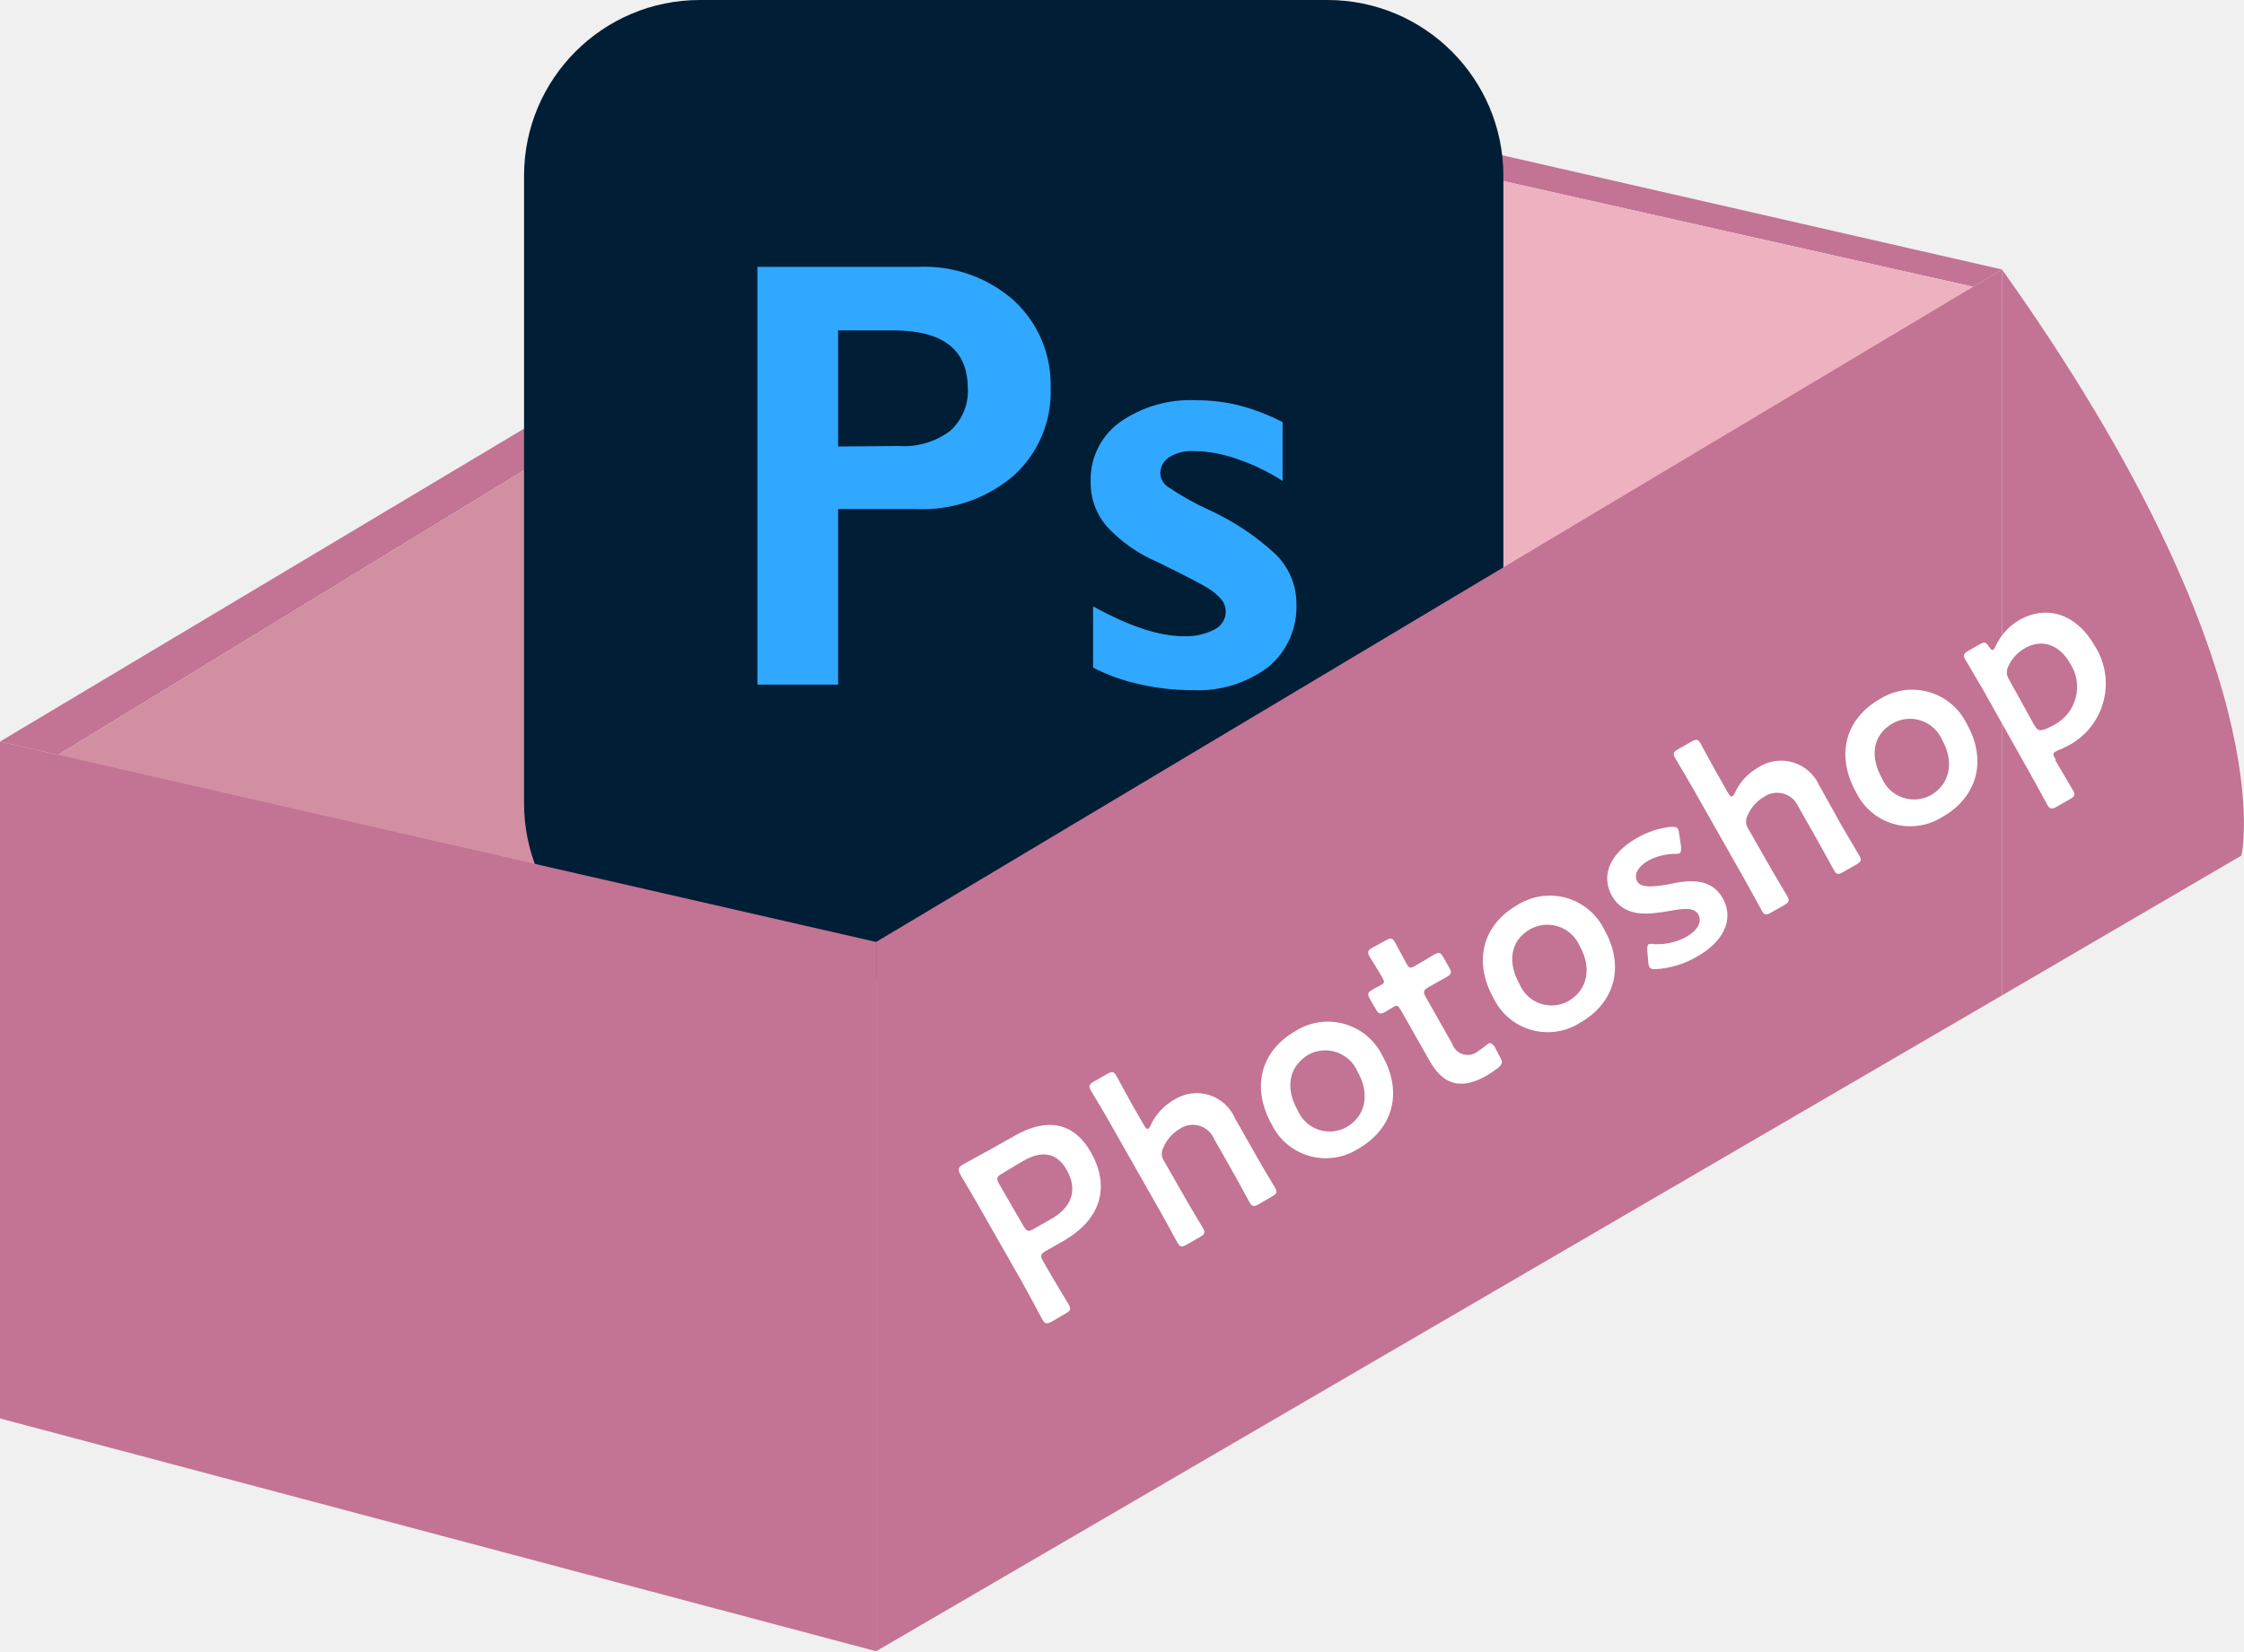
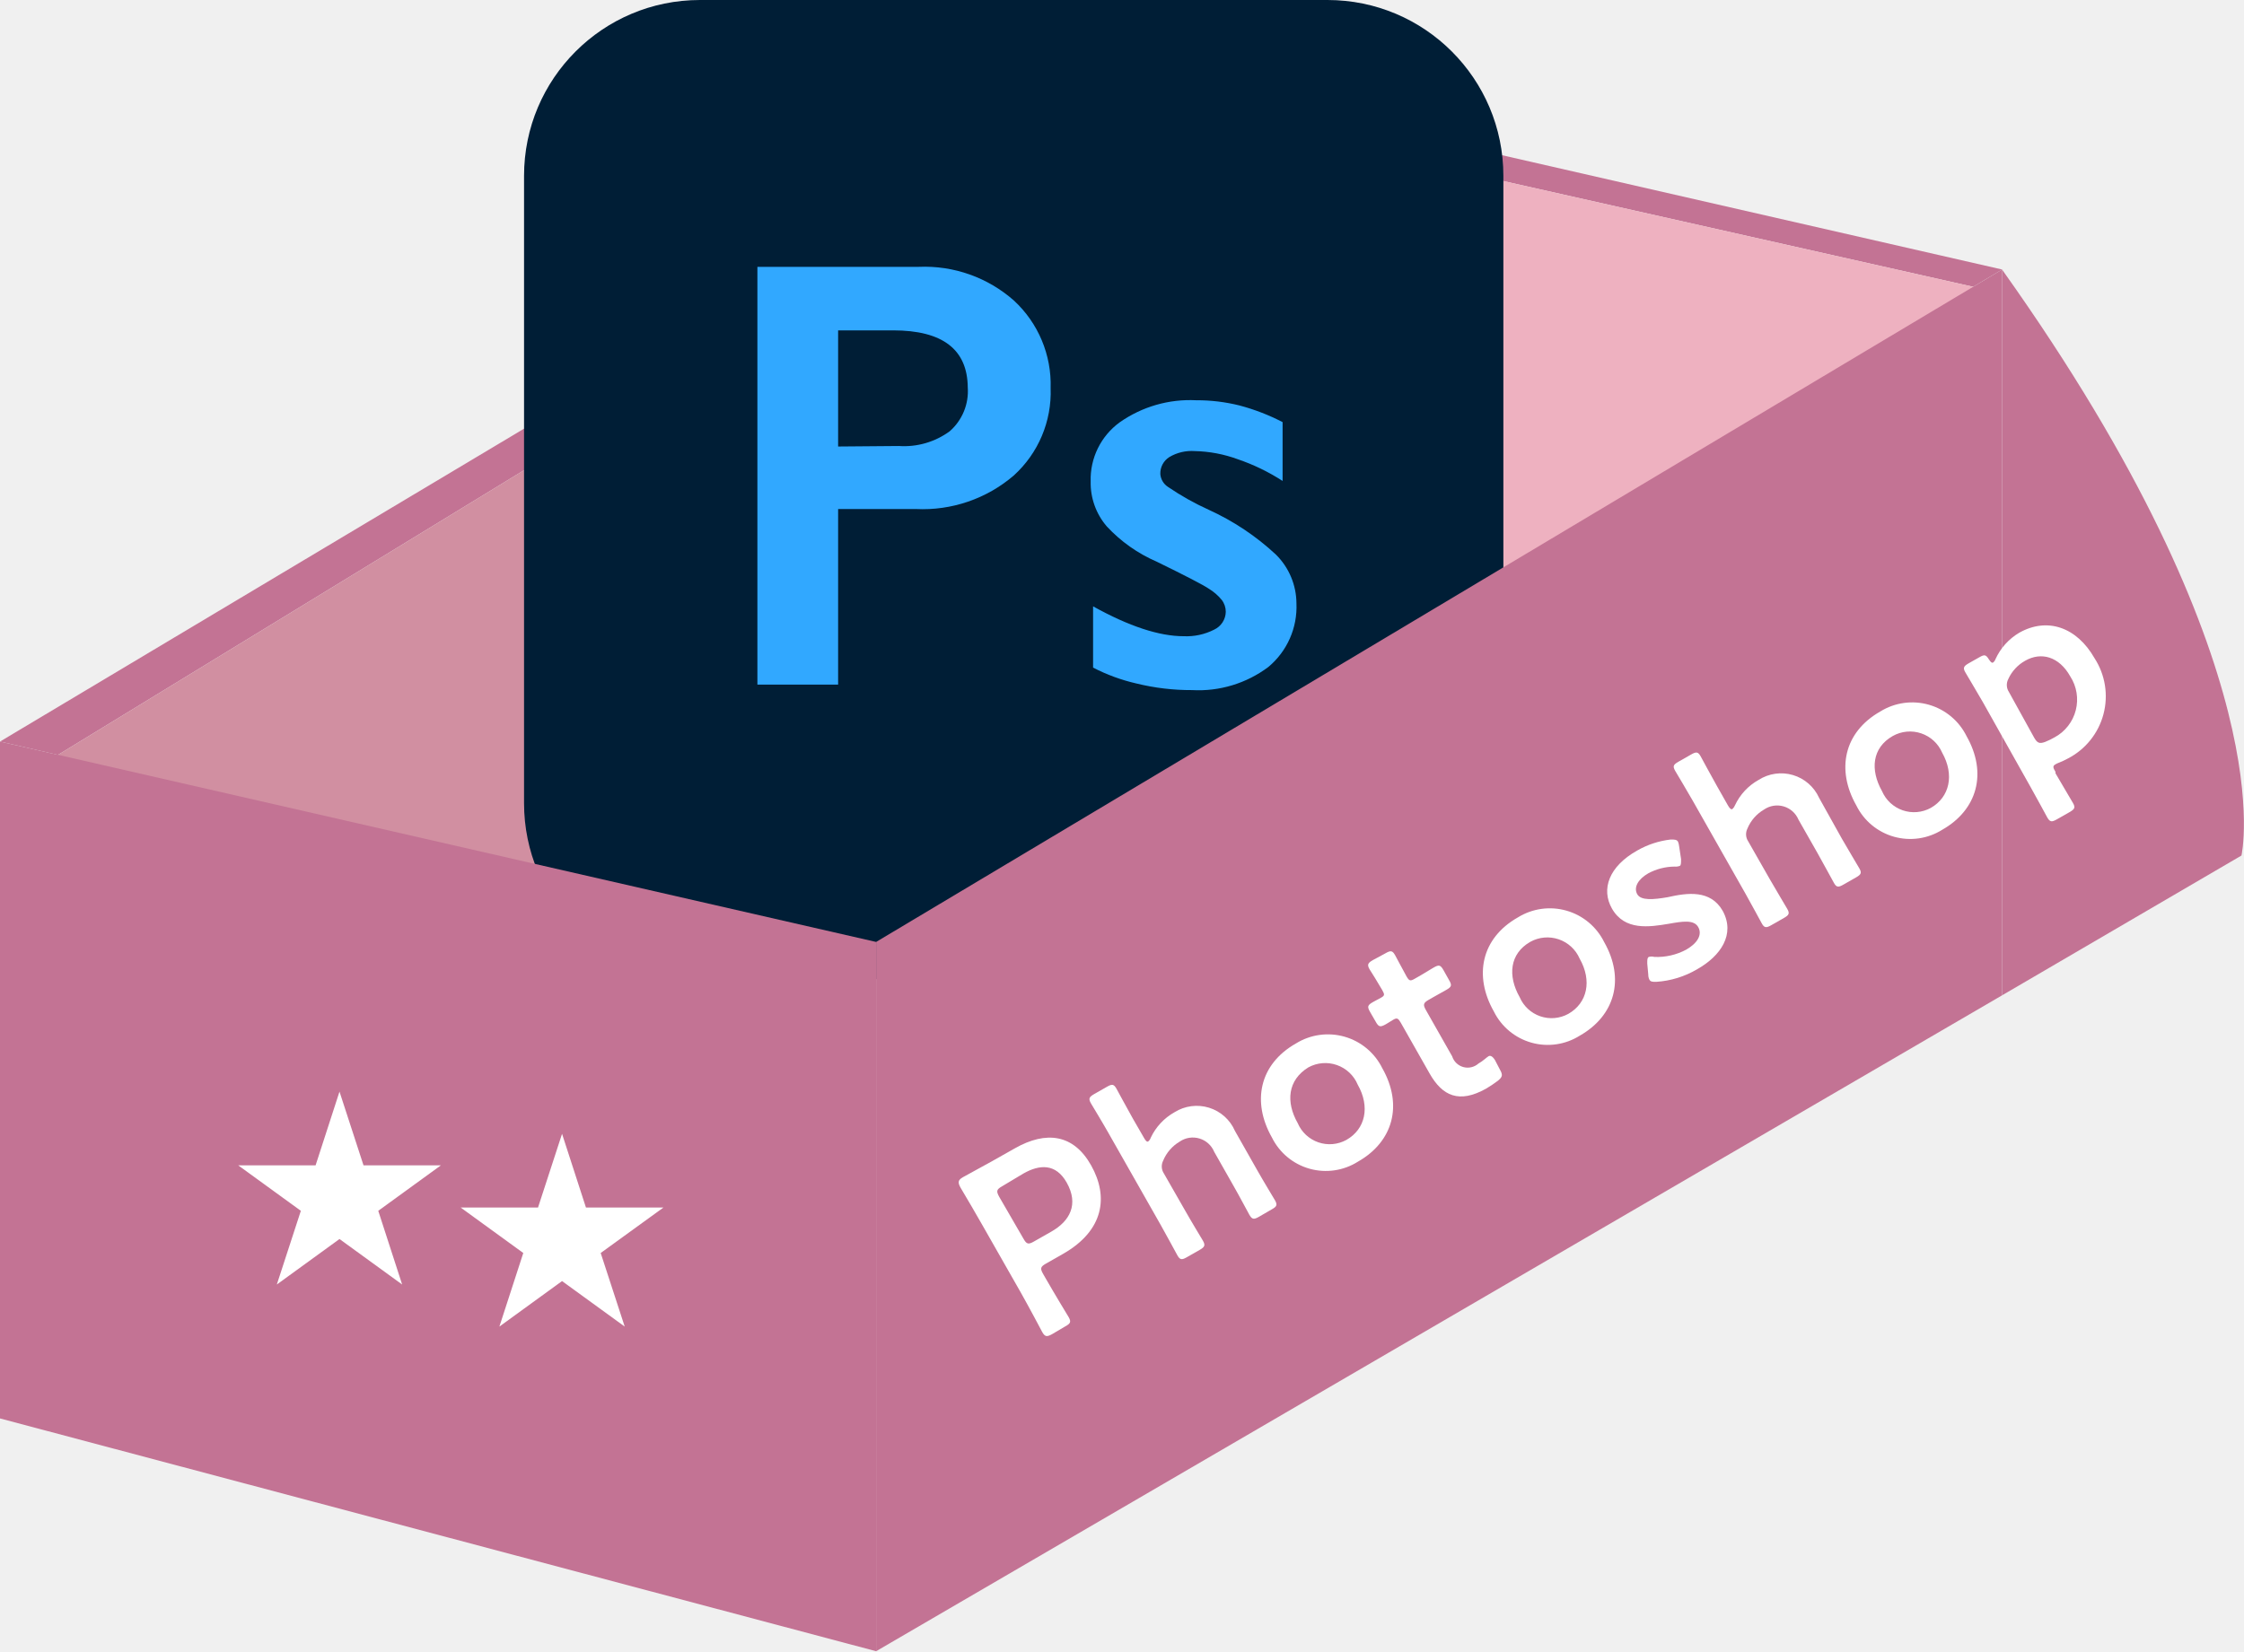
<svg xmlns="http://www.w3.org/2000/svg" viewBox="0 0 176.55 129.95">
  <defs>
    <style>.cls-1{fill:#c37394;}.cls-2{fill:#d18fa1;}.cls-3{fill:#eeb1c0;}.cls-4{fill:#aa7285;}.cls-5{fill:#001e36;}.cls-6{fill:#31a8ff;}.cls-7{fill:#fff;}</style>
  </defs>
  <g id="レイヤー_2" data-name="レイヤー 2">
    <g id="レイヤー_1-2" data-name="レイヤー 1">
      <polygon class="cls-1" points="157.52 21.21 88.59 5.45 0 58.36 4.56 59.41 89.19 7.7 155.24 22.57 157.52 21.21" />
      <polygon class="cls-2" points="89.19 7.7 89.19 58.36 4.56 108.92 4.56 59.41 89.19 7.7" />
      <polygon class="cls-3" points="89.19 58.36 155.24 73.23 155.24 22.57 89.19 7.7 89.19 58.36" />
      <polygon class="cls-4" points="89.19 58.36 64.31 73.23 68.93 74.13 93.83 59.41 89.19 58.36" />
      <rect class="cls-5" x="41.23" width="77.05" height="77.05" rx="13.84" />
      <path class="cls-6" d="M72.29,21a10.62,10.62,0,0,1,7.49,2.66,9,9,0,0,1,2.88,6.88,8.84,8.84,0,0,1-2.91,6.89,11,11,0,0,1-7.69,2.63H65.94V53.88H59.59V21Zm-1.57,14.1a6.07,6.07,0,0,0,4-1.16,4.19,4.19,0,0,0,1.42-3.45Q76.1,26,70.27,26H65.94v9.14Z" />
      <path class="cls-6" d="M94.11,31.5a13.79,13.79,0,0,1,3.41.41,16.65,16.65,0,0,1,3.39,1.31v4.63a16,16,0,0,0-3.53-1.71A10.45,10.45,0,0,0,94,35.5a3.43,3.43,0,0,0-2,.47,1.52,1.52,0,0,0-.71,1.34,1.33,1.33,0,0,0,.59,1,21.27,21.27,0,0,0,3.22,1.81,19.78,19.78,0,0,1,5.28,3.52A5.44,5.44,0,0,1,102,47.49a6.16,6.16,0,0,1-2.21,5,9.16,9.16,0,0,1-6,1.82,18,18,0,0,1-4.38-.52A14.39,14.39,0,0,1,86,52.54V47.72c2.83,1.57,5.2,2.35,7.13,2.35a4.8,4.8,0,0,0,2.4-.52,1.58,1.58,0,0,0,.91-1.4,1.53,1.53,0,0,0-.32-.94,4,4,0,0,0-1-.87q-.66-.45-4.12-2.14a11.65,11.65,0,0,1-3.92-2.77,5.25,5.25,0,0,1-1.27-3.54,5.55,5.55,0,0,1,2.28-4.65A9.62,9.62,0,0,1,94.11,31.5Z" />
      <polygon class="cls-1" points="68.93 129.95 0 111.63 0 58.36 68.93 74.13 68.93 129.95" />
      <polygon class="cls-1" points="68.93 74.13 68.93 129.95 157.52 78.33 157.52 21.21 68.93 74.13" />
      <path class="cls-1" d="M157.52,78.33l18.83-11s3.46-14.8-18.83-46.11" />
-       <path class="cls-7" d="M82.77,104c-.4.22-.55.21-.76-.15-.06-.12-1.1-2.07-1.67-3.08l-3.07-5.39c-.48-.85-1.11-1.92-1.69-2.9-.24-.42-.21-.61.17-.83l2.33-1.28,1.77-1c2.47-1.4,4.62-1.11,6,1.35s1,5.11-2.18,6.94l-1.37.78c-.44.25-.48.38-.23.82l.23.4c.57,1,1.71,2.89,1.78,3,.21.37.14.5-.26.72Zm-2.25-7.52c.25.44.38.48.82.23l1.37-.78c1.45-.82,2.19-2.14,1.21-3.87-.86-1.51-2.13-1.43-3.41-.7l-1.67,1c-.44.25-.47.38-.23.82Z" />
-       <path class="cls-7" d="M93.27,94.32c.44.78,1.3,2.2,1.37,2.32.21.37.14.5-.26.73l-1,.57c-.4.23-.54.22-.75-.15-.07-.12-.85-1.58-1.3-2.37l-4.13-7.27c-.44-.78-1.3-2.2-1.37-2.32-.21-.37-.14-.5.26-.73l1-.57c.4-.23.54-.22.75.15.07.12.85,1.58,1.3,2.37L90,88.54c.14.25.24.35.34.29a.65.65,0,0,0,.2-.3,4.5,4.5,0,0,1,1.87-2A3.28,3.28,0,0,1,97.16,88l1.78,3.14c.44.78,1.3,2.2,1.37,2.32.21.37.14.5-.26.72l-1,.58c-.4.23-.54.21-.75-.15-.07-.12-.85-1.59-1.3-2.37l-1.47-2.59a1.82,1.82,0,0,0-2.71-.81,3.13,3.13,0,0,0-1.31,1.51,1,1,0,0,0,.06,1Z" />
-       <path class="cls-7" d="M108.75,83.06c1.66,2.92.84,5.8-1.91,7.36a4.73,4.73,0,0,1-6.77-1.9c-1.59-2.8-1-5.76,1.89-7.4A4.77,4.77,0,0,1,108.75,83.06Zm-6.65,4.33a2.73,2.73,0,0,0,3.83,1.32c1.5-.85,1.88-2.61.89-4.35A2.77,2.77,0,0,0,102.94,83C101.31,84,101.15,85.72,102.1,87.39Z" />
-       <path class="cls-7" d="M118,83.16c.25.44.22.59-.16.9a10.29,10.29,0,0,1-.91.61c-2.13,1.2-3.45.58-4.45-1.18l-2.27-4c-.2-.35-.3-.41-.59-.24l-.59.36c-.45.25-.56.22-.81-.23l-.41-.71c-.26-.45-.23-.56.23-.82l.61-.33c.3-.17.3-.24.1-.6-.31-.54-.91-1.51-1-1.64-.2-.36-.14-.49.26-.72l1-.54c.4-.23.54-.22.75.15.07.12.56,1.06.9,1.67.21.36.29.39.64.19l.47-.27,1-.6c.45-.26.56-.23.81.21l.42.75c.25.43.22.54-.24.8l-1,.56-.35.2c-.43.25-.47.38-.22.82l2.06,3.63a1.28,1.28,0,0,0,2.07.57c.33-.18.67-.51.8-.58s.31,0,.5.31Z" />
-       <path class="cls-7" d="M126.21,73.14c1.66,2.92.83,5.8-1.91,7.36a4.73,4.73,0,0,1-6.77-1.9c-1.59-2.8-1-5.76,1.89-7.4A4.77,4.77,0,0,1,126.21,73.14Zm-6.65,4.33a2.73,2.73,0,0,0,3.83,1.32c1.5-.85,1.88-2.61.89-4.35a2.77,2.77,0,0,0-3.88-1.32C118.77,74.05,118.61,75.8,119.56,77.47Z" />
-       <path class="cls-7" d="M135.54,70.69c1,1.84-.16,3.54-2,4.58a7.25,7.25,0,0,1-3.23,1c-.3,0-.46,0-.55-.19a.91.91,0,0,1-.08-.39l-.08-.86c0-.31,0-.45.12-.52a.78.78,0,0,1,.44,0,4.89,4.89,0,0,0,2.5-.57c.89-.51,1.29-1.18.95-1.78s-1.24-.45-2.31-.26c-1.55.26-3.48.56-4.48-1.2-.86-1.52-.25-3.31,2-4.57a6.87,6.87,0,0,1,2.62-.86c.31,0,.48,0,.58.17a1.41,1.41,0,0,1,.09.37l.15,1c0,.3,0,.47-.09.53a.88.88,0,0,1-.42.06,4.46,4.46,0,0,0-2.07.53c-.82.47-1.16,1.12-.87,1.64s1.28.43,2.39.24C132.75,69.26,134.58,69,135.54,70.69Z" />
-       <path class="cls-7" d="M139.24,68.19c.45.78,1.3,2.21,1.37,2.33.21.36.15.49-.25.72l-1,.57c-.4.23-.55.22-.75-.14-.07-.13-.86-1.59-1.3-2.37L133.17,62c-.45-.79-1.3-2.21-1.37-2.33-.21-.37-.15-.49.25-.72l1-.57c.4-.23.55-.22.75.14.07.13.86,1.59,1.3,2.37l.85,1.5c.14.24.25.34.35.28a.77.77,0,0,0,.2-.29,4.42,4.42,0,0,1,1.86-2,3.28,3.28,0,0,1,4.76,1.41L144.91,65c.45.78,1.3,2.21,1.37,2.33.21.36.15.49-.25.72l-1,.57c-.4.23-.55.22-.75-.15-.07-.12-.86-1.58-1.3-2.36l-1.48-2.6a1.82,1.82,0,0,0-2.71-.8,3.1,3.1,0,0,0-1.31,1.5,1,1,0,0,0,.06,1Z" />
-       <path class="cls-7" d="M154.72,56.93c1.66,2.92.84,5.81-1.91,7.37a4.73,4.73,0,0,1-6.76-1.91c-1.59-2.8-1-5.76,1.89-7.4A4.77,4.77,0,0,1,154.72,56.93Zm-6.65,4.33a2.74,2.74,0,0,0,3.84,1.32c1.49-.85,1.87-2.61.89-4.35a2.76,2.76,0,0,0-3.88-1.31C147.28,57.85,147.13,59.59,148.07,61.26Z" />
-       <path class="cls-7" d="M161.72,59.86c.45.78,1.3,2.2,1.37,2.33.21.36.14.49-.26.72l-1,.57c-.4.23-.55.22-.76-.15-.07-.12-.85-1.58-1.3-2.37L156,54.25c-.45-.78-1.3-2.21-1.37-2.33-.21-.36-.14-.49.26-.72l.85-.48c.4-.23.51-.2.75.19.15.22.23.28.32.23a.59.59,0,0,0,.19-.27,4.65,4.65,0,0,1,1.86-2.07c2.21-1.25,4.53-.45,5.93,2a5.51,5.51,0,0,1-2.09,7.89,6,6,0,0,1-.73.34,1.47,1.47,0,0,0-.25.12c-.23.13-.21.25,0,.6Zm1.16-7.63c-.88-1.57-2.29-1.94-3.53-1.24A3.14,3.14,0,0,0,158,52.45a1,1,0,0,0,.05,1l2,3.62c.24.41.41.48.85.32a5.78,5.78,0,0,0,.76-.37A3.37,3.37,0,0,0,162.88,52.23Z" />
+       <path class="cls-7" d="M82.77,105c-.4.22-.55.21-.76-.15-.06-.12-1.1-2.07-1.67-3.08l-3.07-5.39c-.48-.85-1.11-1.92-1.69-2.9-.24-.42-.21-.61.17-.83l2.33-1.28,1.77-1c2.47-1.4,4.62-1.11,6,1.35s1,5.11-2.18,6.94l-1.37.78c-.44.25-.48.38-.23.82l.23.4c.57,1,1.71,2.89,1.78,3,.21.37.14.5-.26.72Zm-2.25-7.52c.25.44.38.48.82.23l1.37-.78c1.45-.82,2.19-2.14,1.21-3.87-.86-1.51-2.13-1.43-3.41-.7l-1.67,1c-.44.25-.47.38-.23.82Z" />
+       <path class="cls-7" d="M93.27,95.32c.44.78,1.3,2.2,1.37,2.32.21.37.14.5-.26.73l-1,.57c-.4.23-.54.22-.75-.15-.07-.12-.85-1.58-1.3-2.37l-4.13-7.27c-.44-.78-1.3-2.2-1.37-2.32-.21-.37-.14-.5.26-.73l1-.57c.4-.23.54-.22.75.15.07.12.85,1.58,1.3,2.37L90,89.54c.14.25.24.35.34.29a.65.65,0,0,0,.2-.3,4.5,4.5,0,0,1,1.87-2A3.28,3.28,0,0,1,97.16,89l1.78,3.14c.44.78,1.3,2.2,1.37,2.32.21.37.14.5-.26.72l-1,.58c-.4.23-.54.21-.75-.15-.07-.12-.85-1.59-1.3-2.37l-1.47-2.59a1.82,1.82,0,0,0-2.71-.81,3.13,3.13,0,0,0-1.31,1.51,1,1,0,0,0,.06,1Z" />
+       <path class="cls-7" d="M108.75,84.06c1.66,2.92.84,5.8-1.91,7.36a4.73,4.73,0,0,1-6.77-1.9c-1.59-2.8-1-5.76,1.89-7.4A4.77,4.77,0,0,1,108.75,84.06Zm-6.65,4.33a2.73,2.73,0,0,0,3.83,1.32c1.5-.85,1.88-2.61.89-4.35A2.77,2.77,0,0,0,102.94,84C101.31,85,101.15,86.72,102.1,88.39Z" />
+       <path class="cls-7" d="M118,84.16c.25.44.22.59-.16.9a10.29,10.29,0,0,1-.91.61c-2.13,1.2-3.45.58-4.45-1.18l-2.27-4c-.2-.35-.3-.41-.59-.24l-.59.36c-.45.25-.56.22-.81-.23l-.41-.71c-.26-.45-.23-.56.23-.82l.61-.33c.3-.17.3-.24.1-.6-.31-.54-.91-1.51-1-1.64-.2-.36-.14-.49.26-.72l1-.54c.4-.23.54-.22.75.15.07.12.56,1.06.9,1.67.21.36.29.39.64.19l.47-.27,1-.6c.45-.26.56-.23.81.21l.42.75c.25.43.22.54-.24.8l-1,.56-.35.2c-.43.25-.47.38-.22.82l2.06,3.63a1.28,1.28,0,0,0,2.07.57c.33-.18.67-.51.8-.58s.31,0,.5.31Z" />
+       <path class="cls-7" d="M126.21,74.14c1.66,2.92.83,5.8-1.91,7.36a4.73,4.73,0,0,1-6.77-1.9c-1.59-2.8-1-5.76,1.89-7.4A4.77,4.77,0,0,1,126.21,74.14Zm-6.65,4.33a2.73,2.73,0,0,0,3.83,1.32c1.5-.85,1.88-2.61.89-4.35a2.77,2.77,0,0,0-3.88-1.32C118.77,75.05,118.61,76.8,119.56,78.47Z" />
+       <path class="cls-7" d="M135.54,71.69c1,1.84-.16,3.54-2,4.58a7.25,7.25,0,0,1-3.23,1c-.3,0-.46,0-.55-.19a.91.91,0,0,1-.08-.39l-.08-.86c0-.31,0-.45.12-.52a.78.78,0,0,1,.44,0,4.89,4.89,0,0,0,2.5-.57c.89-.51,1.29-1.18.95-1.78s-1.24-.45-2.31-.26c-1.55.26-3.48.56-4.48-1.2-.86-1.52-.25-3.31,2-4.57a6.87,6.87,0,0,1,2.62-.86c.31,0,.48,0,.58.17a1.41,1.41,0,0,1,.09.37l.15,1c0,.3,0,.47-.09.53a.88.88,0,0,1-.42.06,4.46,4.46,0,0,0-2.07.53c-.82.47-1.16,1.12-.87,1.64s1.28.43,2.39.24C132.75,70.26,134.58,70,135.54,71.69Z" />
+       <path class="cls-7" d="M139.24,69.19c.45.78,1.3,2.21,1.37,2.33.21.36.15.49-.25.72l-1,.57c-.4.23-.55.22-.75-.14-.07-.13-.86-1.59-1.3-2.37L133.17,63c-.45-.79-1.3-2.21-1.37-2.33-.21-.37-.15-.49.25-.72l1-.57c.4-.23.55-.22.75.14.07.13.86,1.59,1.3,2.37l.85,1.5c.14.24.25.34.35.28a.77.77,0,0,0,.2-.29,4.42,4.42,0,0,1,1.86-2,3.28,3.28,0,0,1,4.76,1.41L144.91,66c.45.78,1.3,2.21,1.37,2.33.21.36.15.49-.25.72l-1,.57c-.4.23-.55.22-.75-.15-.07-.12-.86-1.58-1.3-2.36l-1.48-2.6a1.82,1.82,0,0,0-2.71-.8,3.1,3.1,0,0,0-1.31,1.5,1,1,0,0,0,.06,1Z" />
+       <path class="cls-7" d="M154.72,57.93c1.66,2.92.84,5.81-1.91,7.37a4.73,4.73,0,0,1-6.76-1.91c-1.59-2.8-1-5.76,1.89-7.4A4.77,4.77,0,0,1,154.72,57.93Zm-6.65,4.33a2.74,2.74,0,0,0,3.84,1.32c1.49-.85,1.87-2.61.89-4.35a2.76,2.76,0,0,0-3.88-1.31C147.28,58.85,147.13,60.59,148.07,62.26Z" />
+       <path class="cls-7" d="M161.72,60.86c.45.78,1.3,2.2,1.37,2.33.21.36.14.49-.26.72l-1,.57c-.4.23-.55.22-.76-.15-.07-.12-.85-1.58-1.3-2.37L156,55.25c-.45-.78-1.3-2.21-1.37-2.33-.21-.36-.14-.49.26-.72l.85-.48c.4-.23.51-.2.75.19.15.22.23.28.32.23a.59.59,0,0,0,.19-.27,4.65,4.65,0,0,1,1.86-2.07c2.21-1.25,4.53-.45,5.93,2a5.51,5.51,0,0,1-2.09,7.89,6,6,0,0,1-.73.34,1.47,1.47,0,0,0-.25.12c-.23.13-.21.25,0,.6Zm1.16-7.63c-.88-1.57-2.29-1.94-3.53-1.24A3.14,3.14,0,0,0,158,53.45a1,1,0,0,0,.05,1l2,3.62c.24.41.41.48.85.32a5.78,5.78,0,0,0,.76-.37A3.37,3.37,0,0,0,162.88,53.23Z" />
+       <polygon class="cls-7" points="26.71 85.91 28.6 91.71 34.69 91.71 29.76 95.29 31.64 101.09 26.71 97.51 21.78 101.09 23.67 95.29 18.74 91.71 24.83 91.71 26.71 85.91" />
+       <polygon class="cls-7" points="44.22 89.23 46.1 95.03 52.2 95.03 47.26 98.61 49.15 104.4 44.22 100.82 39.29 104.4 41.17 98.61 36.24 95.03 42.33 95.03 44.22 89.23" />
    </g>
  </g>
</svg>
